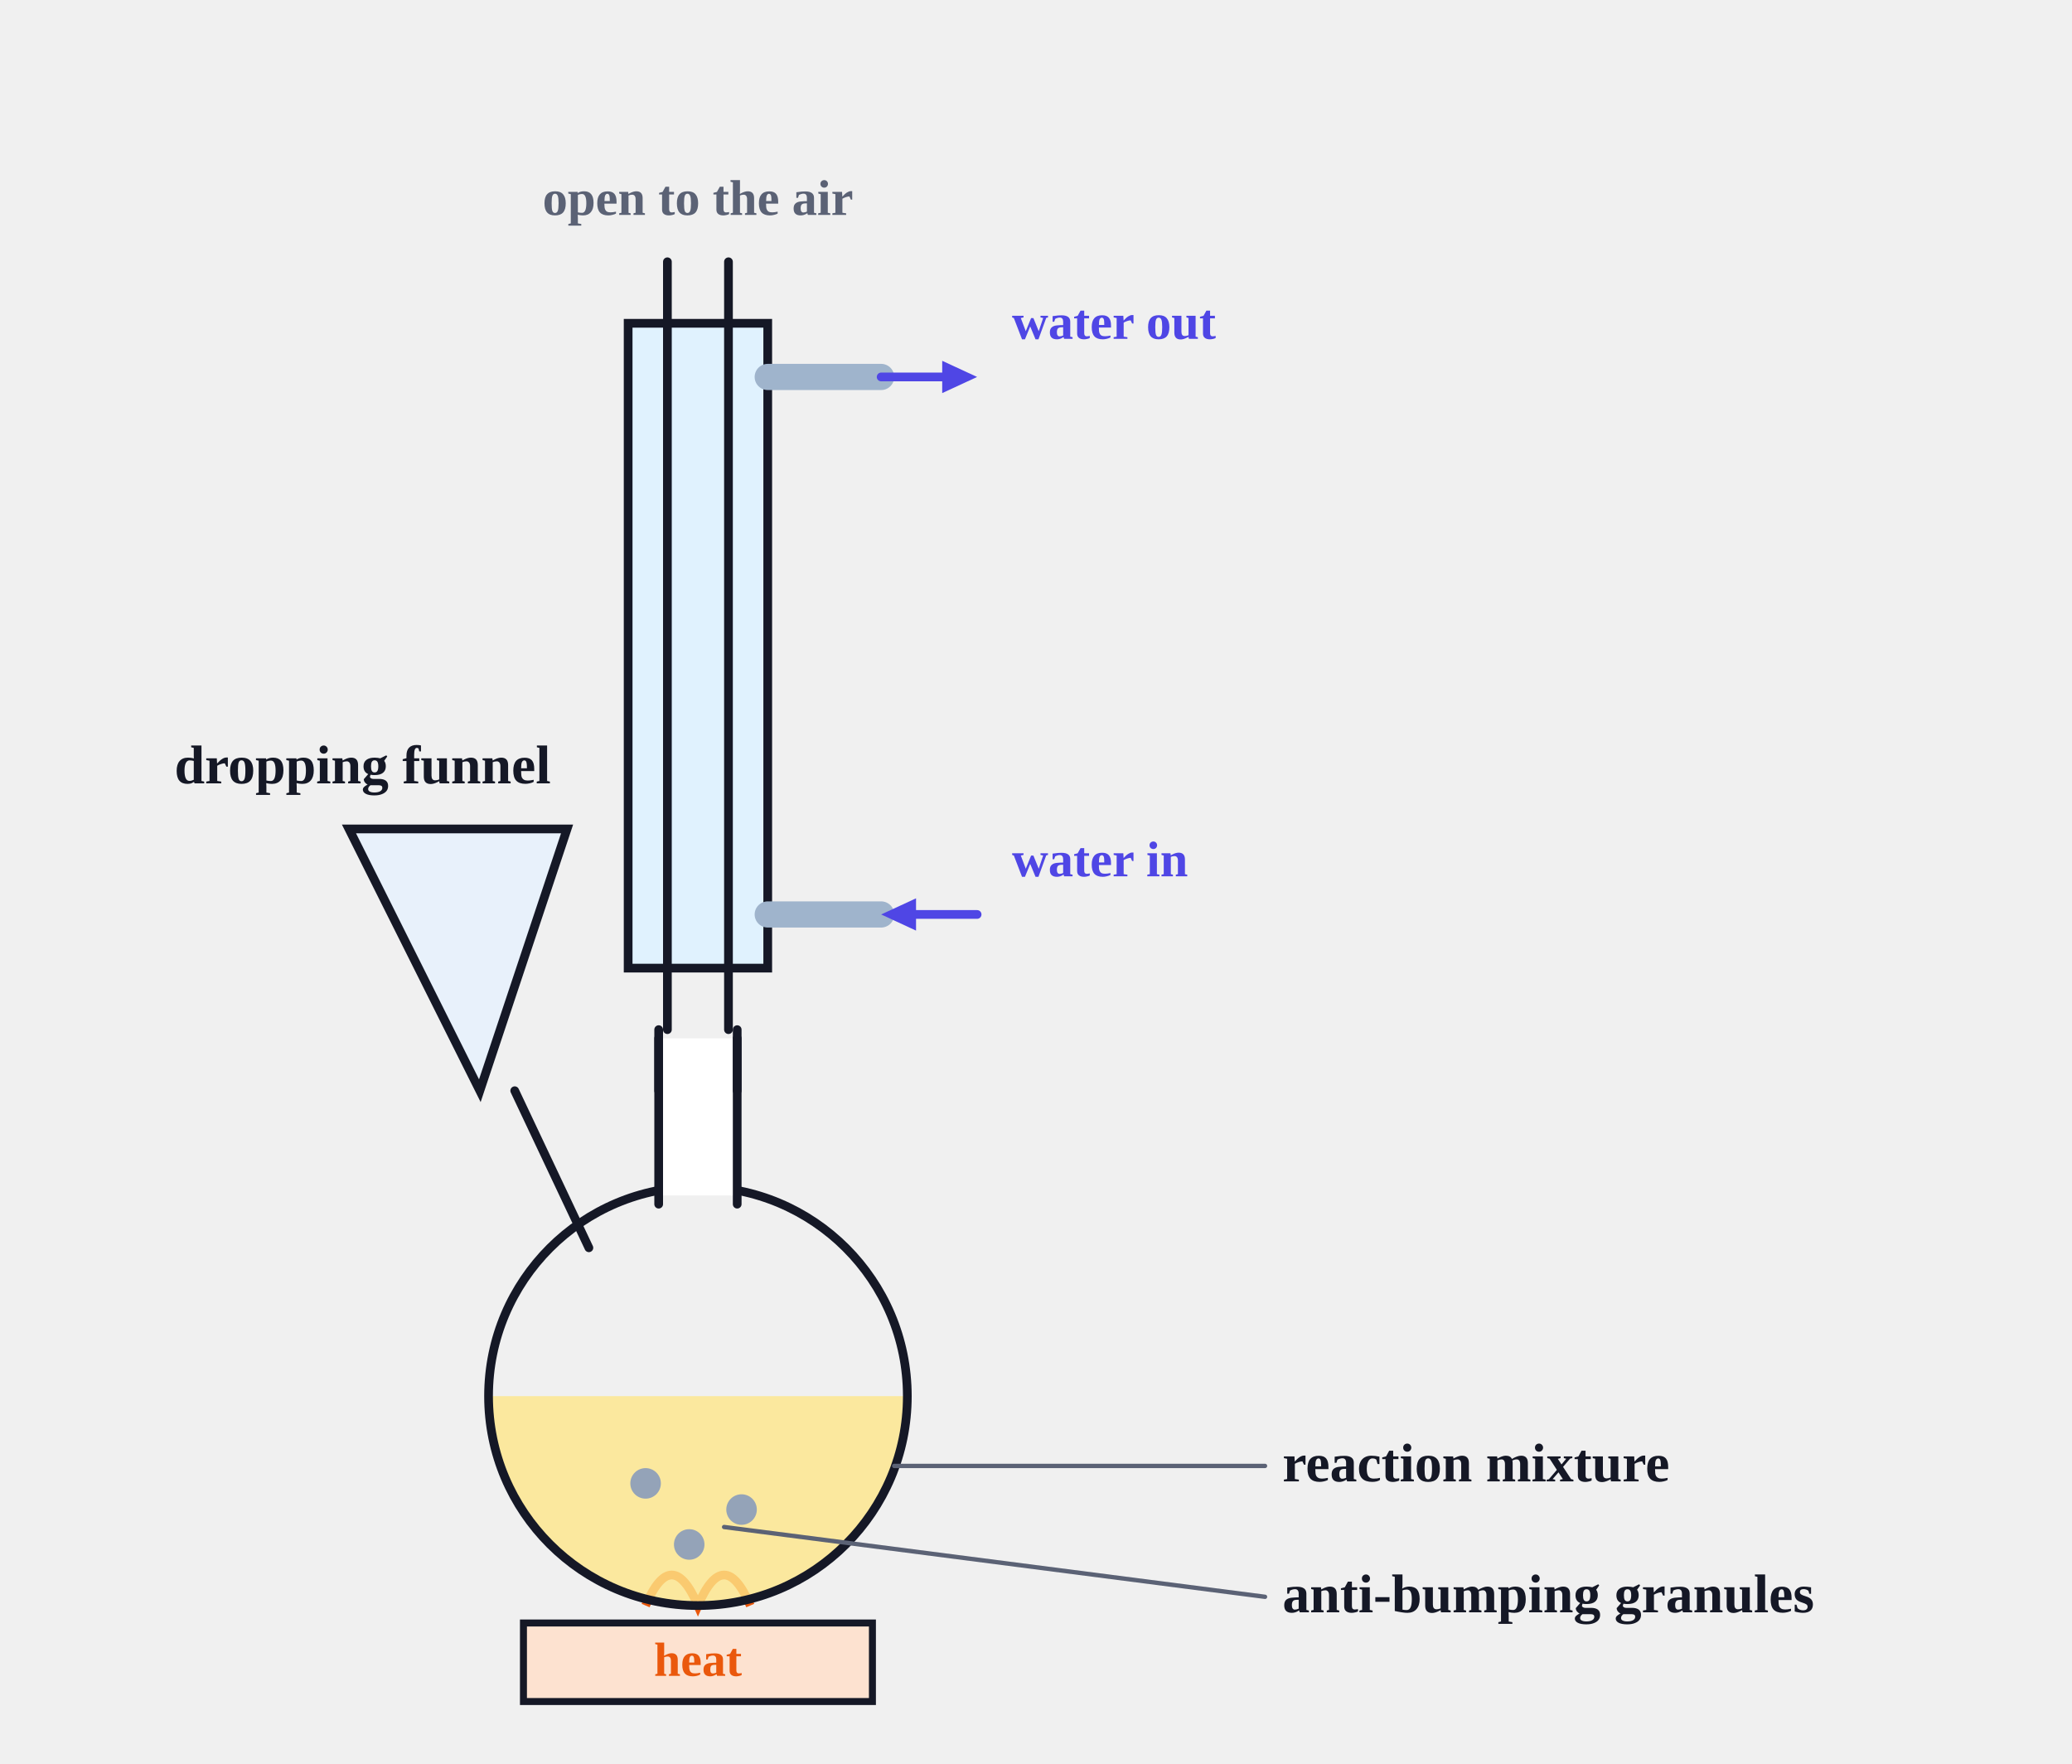
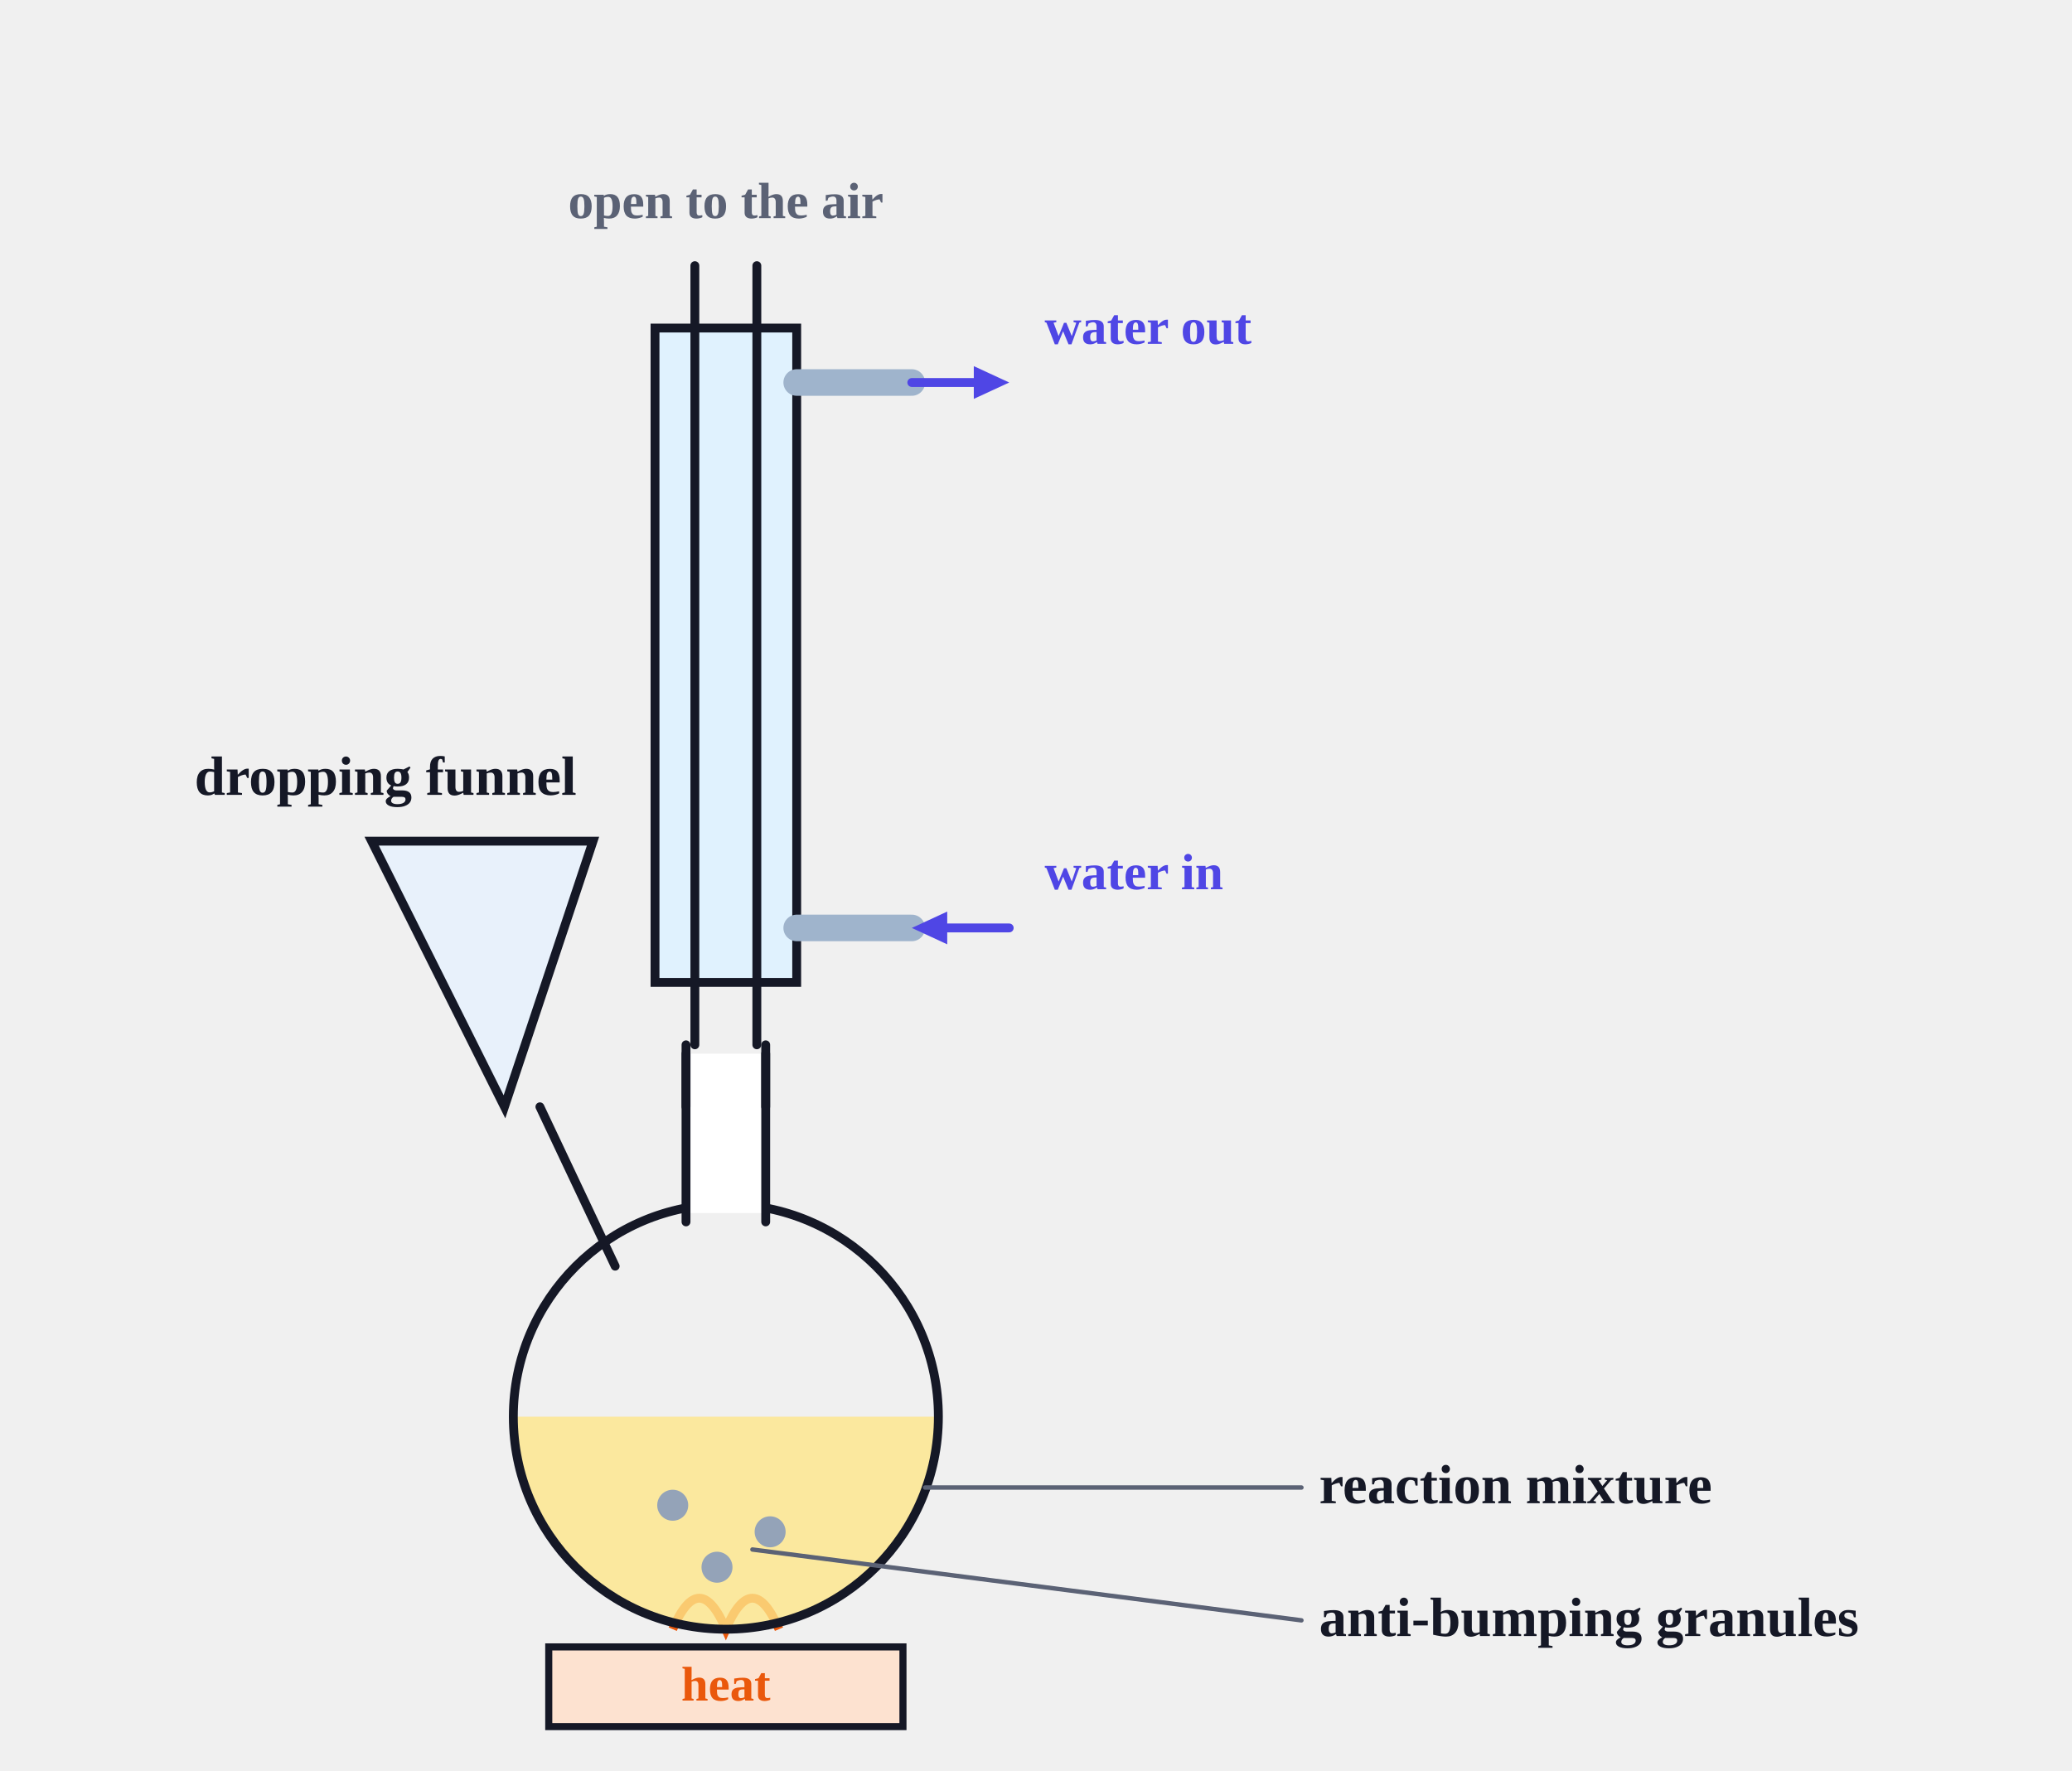
- <svg xmlns="http://www.w3.org/2000/svg" viewBox="0 0 380.0 323.4" width="380.0" height="323.4" role="img" aria-label="A round-bottomed flask on a heating mantle with a vertical condenser and a dropping funnel." style="color:var(--vx-ink, #151826);font-family:inherit;max-width:100%;height:auto">
-   <g transform="translate(0.0 0) scale(0.8)">
+ <svg xmlns="http://www.w3.org/2000/svg" viewBox="0 0 380.0 324.8" width="380.0" height="324.8" role="img" aria-label="A round-bottomed flask on a heating mantle with a vertical condenser and a dropping funnel." style="color:var(--vx-ink, #151826);font-family:inherit;max-width:100%;height:auto">
+   <g transform="translate(3.2 0) scale(0.812)">
    <path d="M120 372 h80 v18 h-80 Z" fill="#fde2d0" stroke="var(--vx-ink, #151826)" stroke-width="1.6" />
    <path d="M148 368 q6 -14 12 0 q6 -14 12 0" fill="none" stroke="var(--vx-a3, #ea580c)" stroke-width="2" />
    <text x="160.0" y="381.0" font-size="11" font-weight="700" text-anchor="middle" dominant-baseline="middle" fill="var(--vx-a3, #ea580c)">heat</text>
    <path d="M112 320 A48 48 0 1 0 208 320 Z" fill="#fde68a" fill-opacity=".8" />
    <circle cx="160" cy="320" r="48" fill="none" stroke="var(--vx-ink, #151826)" stroke-width="2" />
    <rect x="151" y="238" width="18" height="36" fill="#fff" stroke="none" />
    <path d="M151.0 238.0 L151.0 276.0" stroke="var(--vx-ink, #151826)" stroke-width="2" stroke-linecap="round" fill="none" />
    <path d="M169.0 238.0 L169.0 276.0" stroke="var(--vx-ink, #151826)" stroke-width="2" stroke-linecap="round" fill="none" />
    <path d="M176.0 221.9 L176.0 74.1 L144.0 74.1 L144.0 221.9 Z" fill="#e0f2fe" stroke="var(--vx-ink, #151826)" stroke-width="2" />
    <path d="M167.0 236.0 L167.0 60.0" stroke="var(--vx-ink, #151826)" stroke-width="2" stroke-linecap="round" fill="none" />
    <path d="M153.0 236.0 L153.0 60.0" stroke="var(--vx-ink, #151826)" stroke-width="2" stroke-linecap="round" fill="none" />
    <path d="M176.0 209.6 L202.0 209.6" stroke="#9fb4cc" stroke-width="6" stroke-linecap="round" fill="none" />
    <path d="M224.0 209.6 L209.2 209.6" stroke="var(--vx-a1, #4f46e5)" stroke-width="2" stroke-linecap="round" fill="none" />
    <path d="M202.0 209.6 L210.0 205.9 L210.0 213.3 Z" fill="var(--vx-a1, #4f46e5)" />
    <text x="232.0" y="197.6" font-size="11.5" font-weight="700" text-anchor="start" dominant-baseline="middle" fill="var(--vx-a1, #4f46e5)">water in</text>
    <path d="M176.0 86.4 L202.0 86.4" stroke="#9fb4cc" stroke-width="6" stroke-linecap="round" fill="none" />
    <path d="M202.0 86.4 L216.8 86.4" stroke="var(--vx-a1, #4f46e5)" stroke-width="2" stroke-linecap="round" fill="none" />
    <path d="M224.0 86.4 L216.0 90.1 L216.0 82.7 Z" fill="var(--vx-a1, #4f46e5)" />
    <text x="232.0" y="74.4" font-size="11.5" font-weight="700" text-anchor="start" dominant-baseline="middle" fill="var(--vx-a1, #4f46e5)">water out</text>
    <path d="M151.0 236.0 L151.0 250.0" stroke="var(--vx-ink, #151826)" stroke-width="2" stroke-linecap="round" fill="none" />
    <path d="M169.0 236.0 L169.0 250.0" stroke="var(--vx-ink, #151826)" stroke-width="2" stroke-linecap="round" fill="none" />
    <text x="160.0" y="46.0" font-size="11.5" font-weight="600" text-anchor="middle" dominant-baseline="middle" fill="var(--vx-soft, #5b6275)">open to the air</text>
    <circle cx="148" cy="340" r="3.5" fill="#94a3b8" />
    <circle cx="170" cy="346" r="3.5" fill="#94a3b8" />
    <circle cx="158" cy="354" r="3.5" fill="#94a3b8" />
    <path d="M205.0 336.0 L290.0 336.0" stroke="var(--vx-soft, #5b6275)" stroke-width="1" stroke-linecap="round" fill="none" />
    <text x="294.0" y="336.0" font-size="12.5" font-weight="600" text-anchor="start" dominant-baseline="middle" fill="var(--vx-ink, #151826)">reaction mixture</text>
    <path d="M166.0 350.0 L290.0 366.0" stroke="var(--vx-soft, #5b6275)" stroke-width="1" stroke-linecap="round" fill="none" />
    <text x="294.0" y="366.0" font-size="12.5" font-weight="600" text-anchor="start" dominant-baseline="middle" fill="var(--vx-ink, #151826)">anti-bumping granules</text>
    <path d="M110 250 l-30 -60 h50 Z" fill="#e8f1fb" stroke="var(--vx-ink, #151826)" stroke-width="2" />
    <path d="M118.0 250.0 L135.0 286.0" stroke="var(--vx-ink, #151826)" stroke-width="2" stroke-linecap="round" fill="none" />
    <text x="40.0" y="176.0" font-size="12.5" font-weight="600" text-anchor="start" dominant-baseline="middle" fill="var(--vx-ink, #151826)">dropping funnel</text>
  </g>
</svg>
